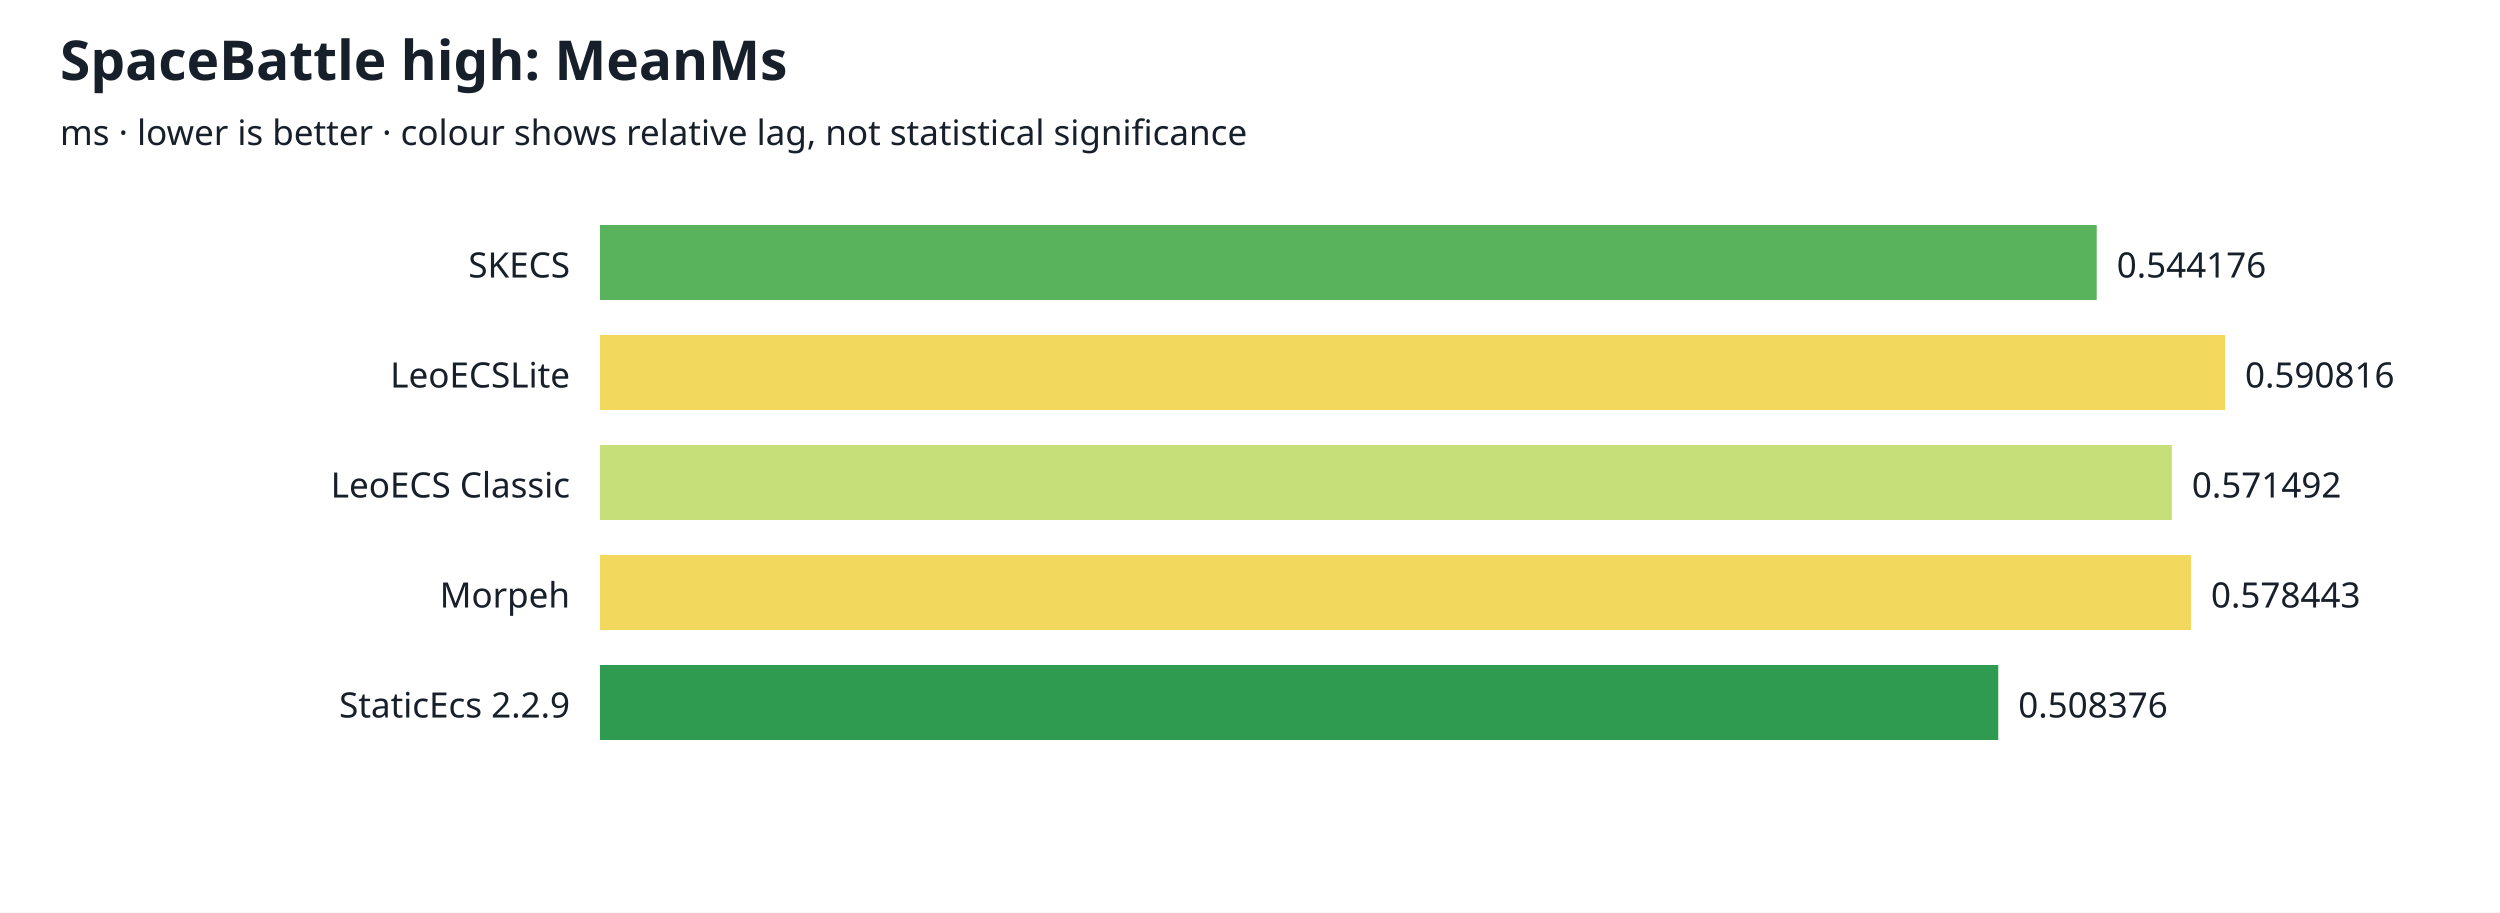
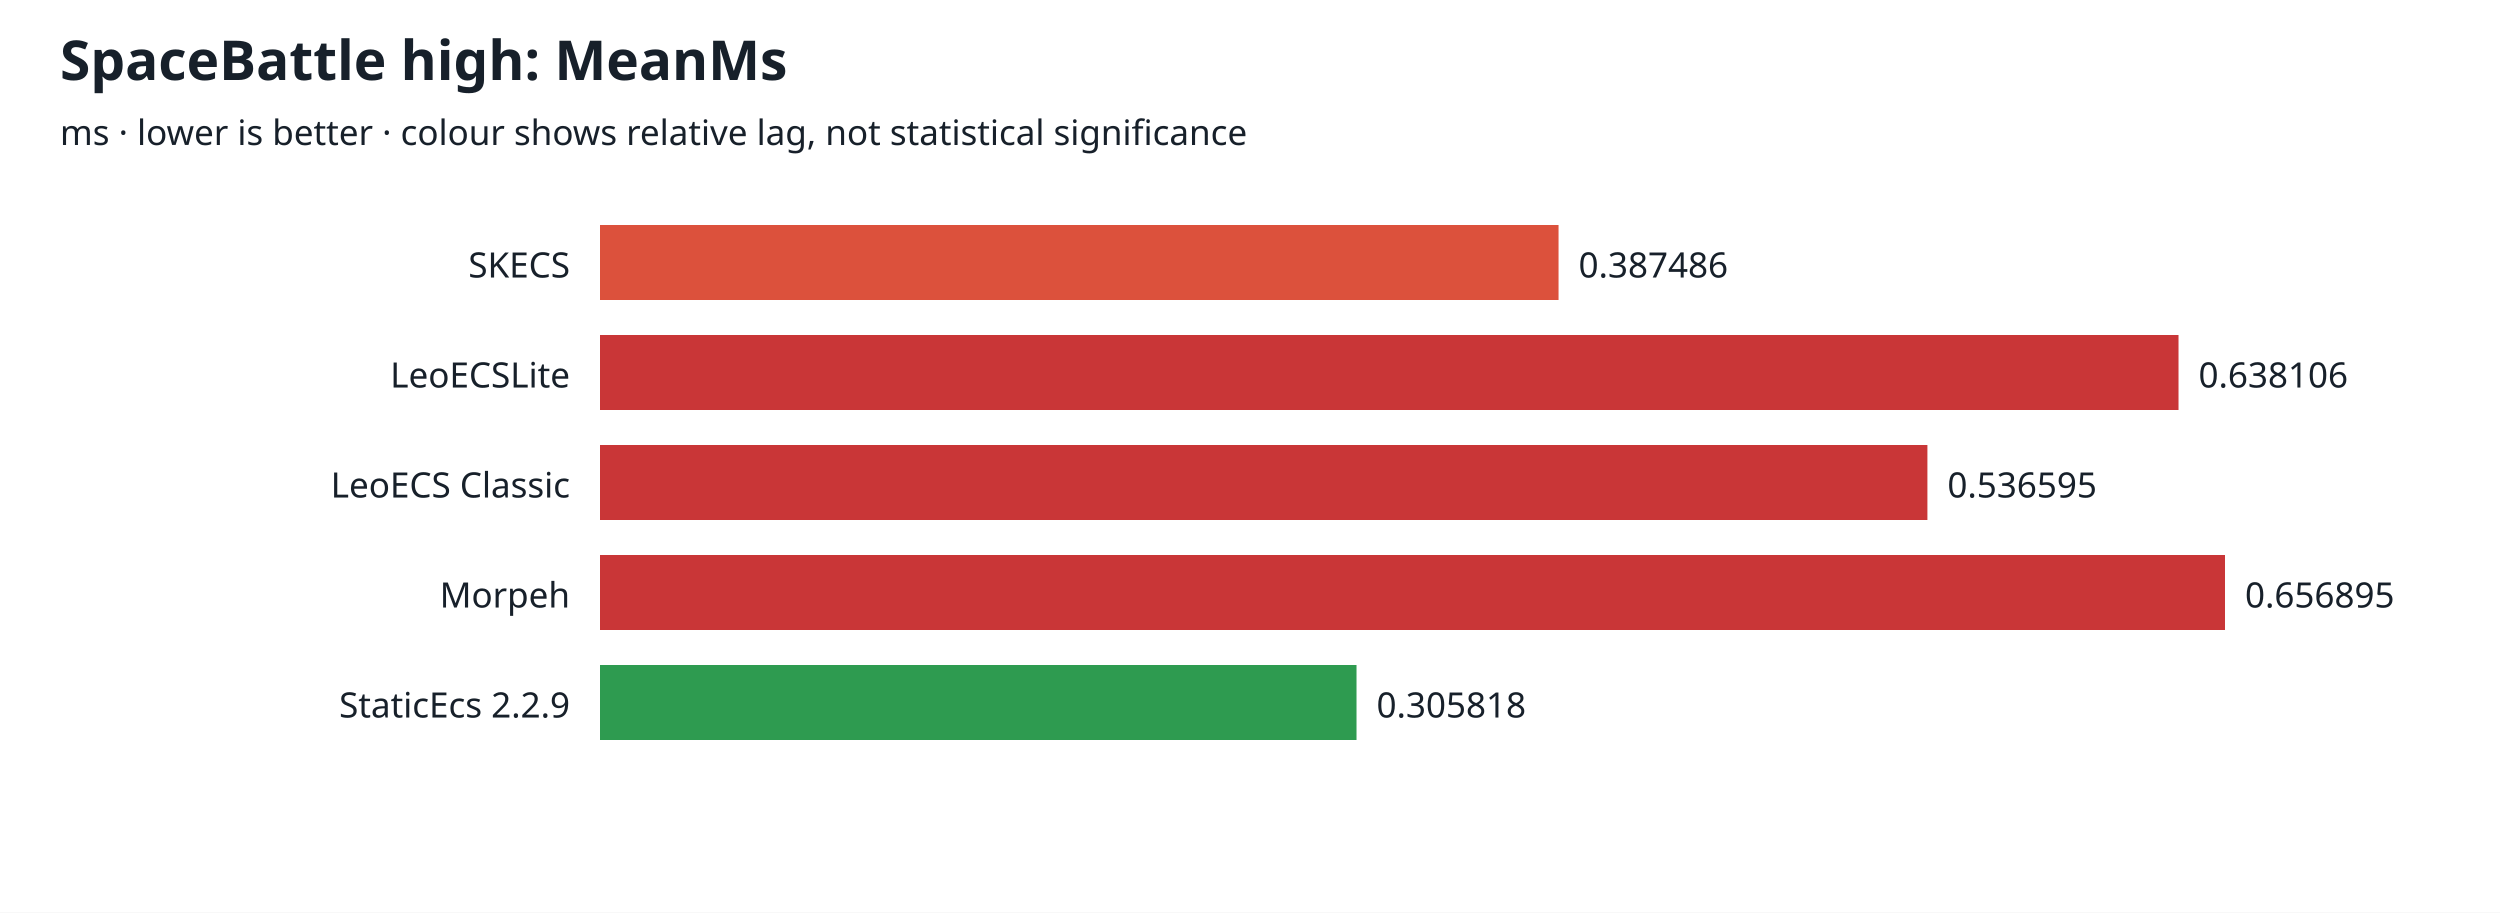
<svg xmlns="http://www.w3.org/2000/svg" width="1000" height="365" viewBox="0 0 1000 365" role="img">
  <rect width="100%" height="100%" fill="white" />
  <g font-family="system-ui, sans-serif" fill="#17202a">
    <text x="24" y="32" font-size="22" font-weight="bold">SpaceBattle high: MeanMs</text>
    <text x="24" y="58" font-size="14">ms · lower is better · colour shows relative lag, not statistical significance</text>
    <text x="228" y="111" text-anchor="end" font-size="14">SKECS</text>
-     <rect x="240" y="90" width="598.687" height="30" fill="#59b35d" />
-     <text x="846.687" y="111" font-size="14">0.544176</text>
+     <rect x="240" y="90" width="383.419" height="30" fill="#dc513c" />
+     <text x="631.419" y="111" font-size="14">0.387486</text>
    <text x="228" y="155" text-anchor="end" font-size="14">LeoECSLite</text>
-     <rect x="240" y="134" width="650" height="30" fill="#f2d85c" />
-     <text x="898" y="155" font-size="14">0.590816</text>
+     <rect x="240" y="134" width="631.408" height="30" fill="#c93637" />
+     <text x="879.408" y="155" font-size="14">0.638106</text>
    <text x="228" y="199" text-anchor="end" font-size="14">LeoECS Classic</text>
-     <rect x="240" y="178" width="628.74" height="30" fill="#c7df78" />
-     <text x="876.74" y="199" font-size="14">0.571492</text>
+     <rect x="240" y="178" width="530.962" height="30" fill="#c93637" />
+     <text x="778.962" y="199" font-size="14">0.536595</text>
    <text x="228" y="243" text-anchor="end" font-size="14">Morpeh</text>
-     <rect x="240" y="222" width="636.387" height="30" fill="#f2d85c" />
-     <text x="884.387" y="243" font-size="14">0.578443</text>
+     <rect x="240" y="222" width="650" height="30" fill="#c93637" />
+     <text x="898" y="243" font-size="14">0.656895</text>
    <text x="228" y="287" text-anchor="end" font-size="14">StaticEcs 2.2.9</text>
-     <rect x="240" y="266" width="559.301" height="30" fill="#2e9b50" />
-     <text x="807.301" y="287" font-size="14">0.508376</text>
+     <rect x="240" y="266" width="302.608" height="30" fill="#2e9b50" />
+     <text x="550.608" y="287" font-size="14">0.305818</text>
  </g>
</svg>
